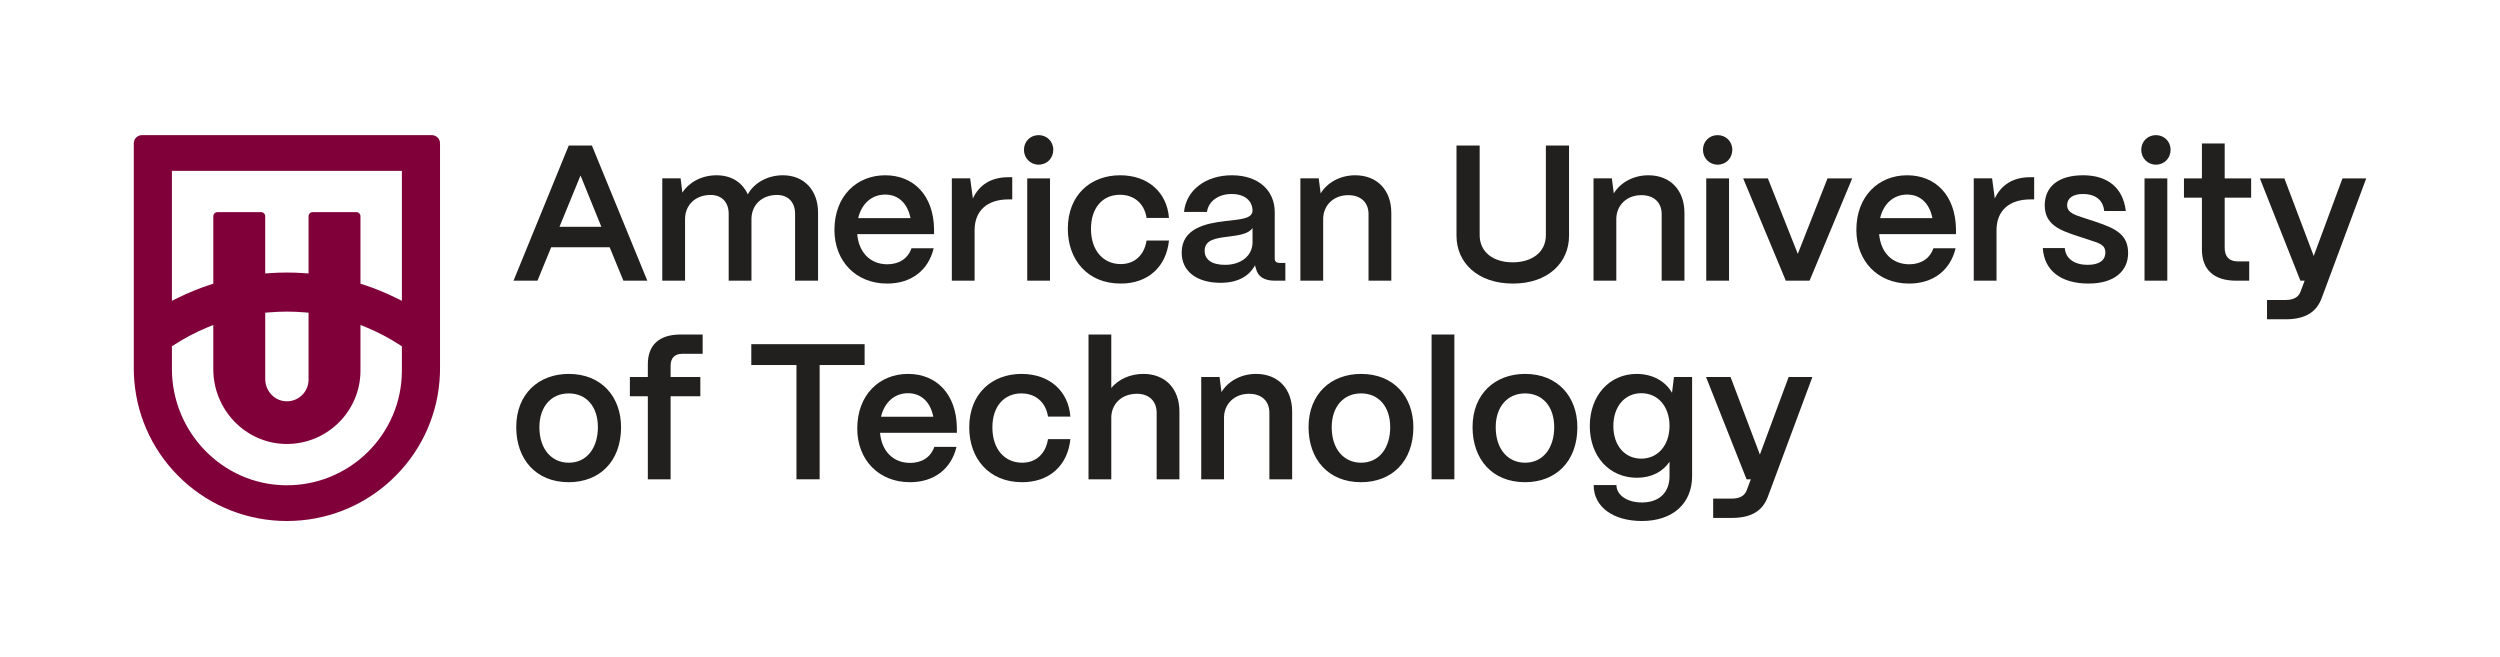
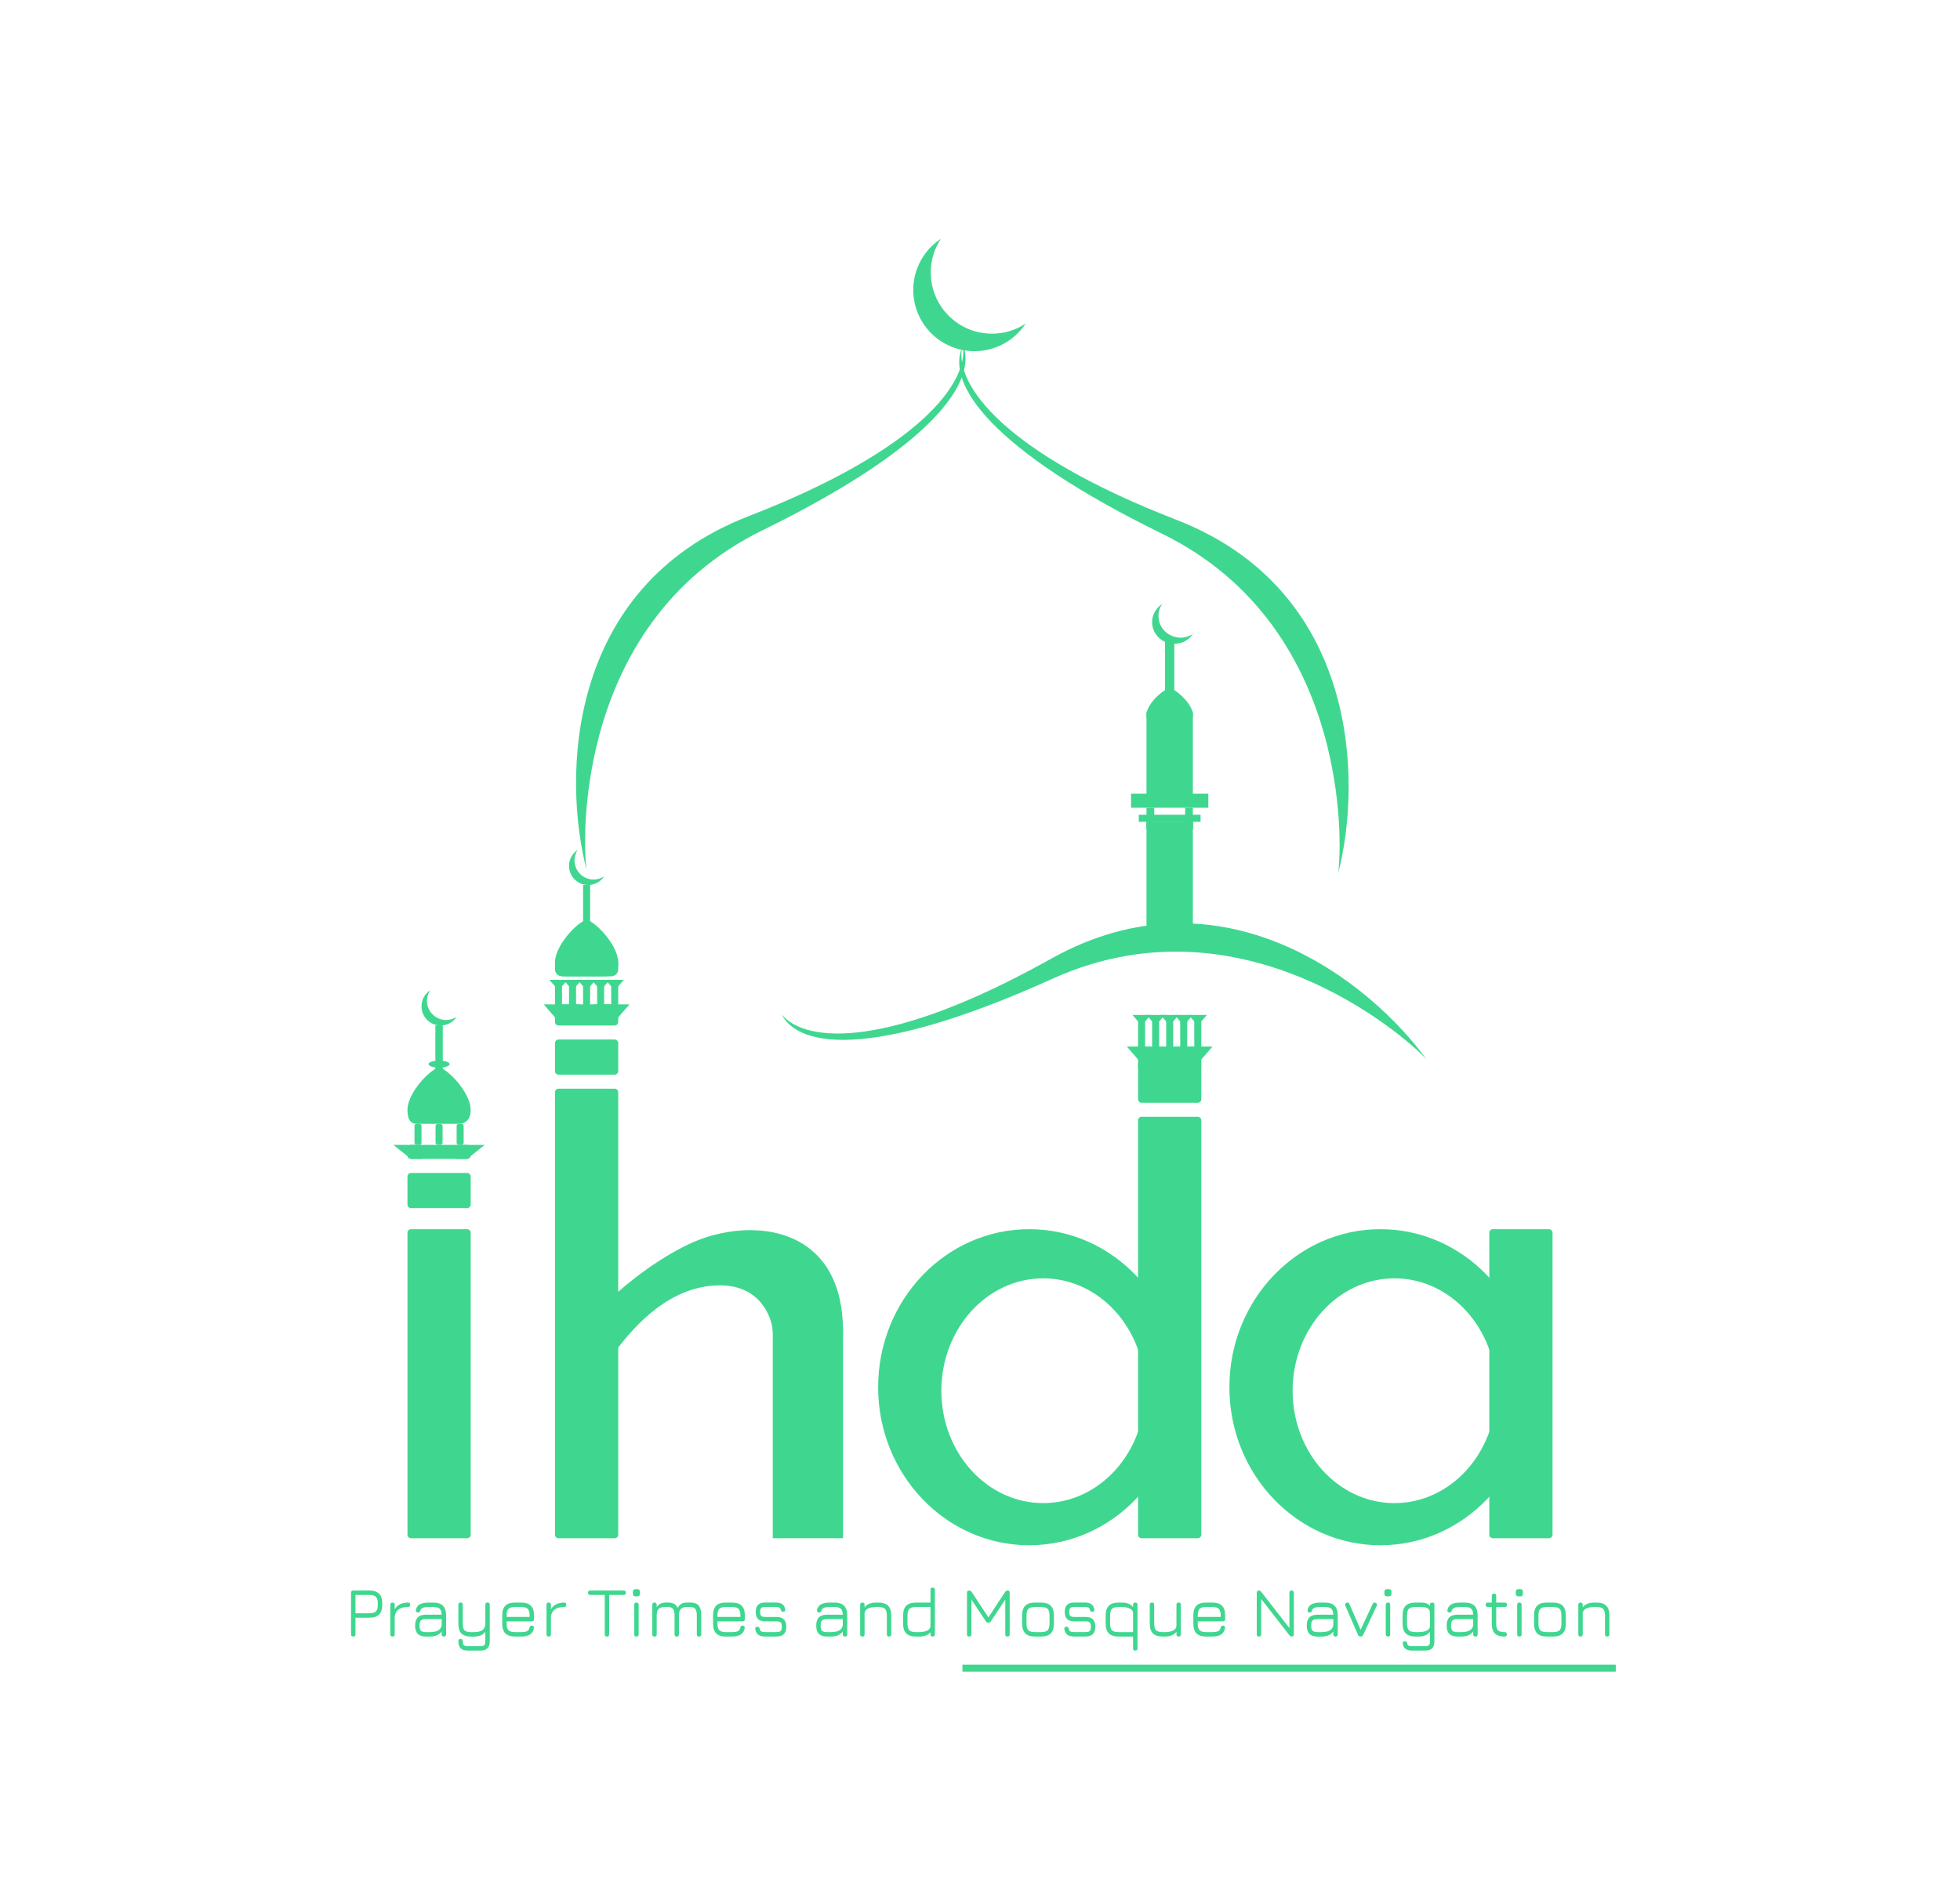
- <svg xmlns="http://www.w3.org/2000/svg" id="Logo" viewBox="0 0 4115.02 1080">
-   <defs>
-     <style>
-       .cls-1 {
-         fill: #21201e;
-       }
- 
-       .cls-1, .cls-2 {
-         stroke-width: 0px;
-       }
- 
-       .cls-2 {
-         fill: #80003a;
-       }
-     </style>
-   </defs>
-   <path id="Logogram" class="cls-2" d="M233.78,222.42c-7.5,0-13.58,6.06-13.58,13.54v370.3c0,7.21.3,14.15.88,20.69,5.1,62.7,33.48,120.87,79.94,163.77,46.69,43.13,107.51,66.87,171.22,66.87s124.49-23.73,171.22-66.87c46.45-42.9,74.84-101.03,79.96-163.66.58-6.57.88-13.54.88-20.79V235.96c0-7.48-6.08-13.54-13.58-13.54H233.78ZM661.5,610.05c0,105.02-86.46,190.29-192.17,188.69-103.88-1.56-186.36-87.96-186.36-191.53v-37.21l3.09-2c17.55-11.44,36.27-21.3,55.65-29.29l9.37-3.86v72.89c0,65.95,52.09,121.44,118.21,123,68.12,1.59,124.05-53.19,124.05-120.73v-75.16l9.41,3.86c19.29,7.96,38.03,17.81,55.65,29.29l3.09,2v40.05h.01,0ZM436.57,623.96v-109.26l6.22-.51c19.53-1.69,39.33-1.69,58.88,0l6.22.51v110.31c0,20.72-17.89,37.38-39.09,35.38-18.47-1.73-32.23-17.91-32.23-36.43h-.01.01ZM661.5,495.14l-9.82-4.84c-17.21-8.53-35.28-15.88-53.65-21.84l-4.68-1.52v-110.98c0-3.72-3.06-6.77-6.79-6.77h-71.89c-3.73,0-6.79,3.05-6.79,6.77v94.16l-7.27-.51c-18.85-1.35-37.93-1.35-56.78,0l-7.27.51v-94.16c0-3.72-3.06-6.77-6.79-6.77h-71.89c-3.73,0-6.79,3.05-6.79,6.77v110.98l-4.68,1.52c-18.2,5.93-36.27,13.27-53.62,21.84l-9.81,4.84v-213.91h378.52v213.91h.01-.01Z" />
-   <g id="Logotype">
-     <path class="cls-1" d="M2850.4,852.49h-30.51v-31.78h30.51c13.98,0,21.61-5.08,24.78-13.98l6.67-17.79h-6.99l-66.73-168.4h40.35l48.3,127.73,47.34-127.73h39.09l-73.4,197.32c-8.58,22.56-26.37,34.64-59.42,34.64h0Z" />
-     <path class="cls-1" d="M2702.61,857.57c-47.03,0-79.44-22.88-79.44-59.1h37.49c0,15.89,16.84,28.6,41.94,28.6,29.87,0,45.44-17.79,45.44-43.21v-23.83c-10.8,16.2-29.55,26.37-53.7,26.37-45.12,0-77.53-34.95-77.53-85.15s32.41-85.79,77.2-85.79c26.37,0,47.66,12.39,58.15,31.14l3.18-26.06h29.87v163.32c0,44.48-31.46,73.72-82.61,73.72h.01ZM2701.65,754.94c27.33,0,46.39-22.24,46.39-54.02s-19.07-53.7-46.39-53.7-46.07,21.92-46.07,54.02,18.75,53.7,46.07,53.7Z" />
-     <path class="cls-1" d="M2510.26,793.71c-54.65,0-86.42-38.45-86.42-90.56,0-54.97,37.18-87.7,86.42-87.7,54.34,0,86.1,38.13,86.1,87.7,0,56.88-35.9,90.56-86.1,90.56ZM2510.26,761.62c30.19,0,47.98-24.79,47.98-58.46s-18.75-55.61-47.98-55.61-48.3,22.24-48.3,55.61c0,36.86,20.65,58.46,48.3,58.46Z" />
-     <path class="cls-1" d="M2393.9,788.94h-37.49v-238.31h37.49v238.31Z" />
-     <path class="cls-1" d="M2240.31,793.71c-54.65,0-86.42-38.45-86.42-90.56,0-54.97,37.18-87.7,86.42-87.7,54.33,0,86.11,38.13,86.11,87.7,0,56.88-35.91,90.56-86.11,90.56ZM2240.31,761.62c30.19,0,47.98-24.79,47.98-58.46s-18.75-55.61-47.98-55.61-48.3,22.24-48.3,55.61c0,36.86,20.65,58.46,48.3,58.46Z" />
-     <path class="cls-1" d="M2014.72,788.94h-37.49v-168.4h30.19l3.18,24.78c10.49-17.48,31.77-29.87,56.88-29.87,35.91,0,59.42,24.15,59.42,61.96v111.53h-37.49v-109.62c0-18.75-12.39-31.14-33.36-31.14-24.47,0-40.98,16.84-41.31,38.76v102h-.02,0Z" />
-     <path class="cls-1" d="M1829.19,788.94h-37.49v-238.31h37.49v88.01c11.44-13.98,30.82-23.2,52.74-23.2,35.91,0,59.42,24.15,59.42,61.96v111.53h-37.49v-109.62c0-18.75-12.4-31.14-32.41-31.14-25.42,0-41.94,16.84-42.26,38.77v102h0Z" />
-     <path class="cls-1" d="M1682.42,793.71c-54.97,0-87.06-39.4-87.06-90.24,0-55.29,37.18-88.01,86.11-88.01,46.07,0,77.21,28.28,80.39,70.22h-36.86c-3.5-23.19-20.02-38.13-43.85-38.13-28.6,0-47.66,21.61-47.66,55.92,0,36.86,20.97,58.15,48.93,58.15,22.88,0,38.76-14.61,42.58-38.76h36.86c-4.45,43.53-34.63,70.86-79.44,70.86h0Z" />
-     <path class="cls-1" d="M1497.79,793.71c-51.47,0-86.74-36.86-86.74-88.33,0-55.61,36.54-89.92,83.57-89.92s79.44,33.36,80.39,88.01v8.9h-126.45c2.54,29.55,20.97,49.57,49.57,49.57,19.38,0,34-9.53,39.72-26.37h36.54c-8.58,36.22-36.86,58.15-76.57,58.15h-.03ZM1450.13,686h86.11c-4.77-24.15-19.7-38.77-41.62-38.77s-38.76,14.62-44.48,38.77h-.01Z" />
-     <path class="cls-1" d="M1349.12,788.93h-38.13v-188.1h-74.35v-34.32h186.52v34.32h-74.03v188.1h-.01Z" />
-     <path class="cls-1" d="M1103.84,788.94h-37.5v-136.63h-29.55v-31.77h29.55v-20.97c0-31.77,18.75-48.93,53.7-48.93h36.54v31.77h-34c-12.08,0-18.75,6.99-18.75,19.7v18.43h48.93v31.77h-48.93v136.63h.01Z" />
-     <path class="cls-1" d="M936.16,793.71c-54.65,0-86.43-38.45-86.43-90.56,0-54.97,37.18-87.7,86.43-87.7,54.33,0,86.11,38.13,86.11,87.7,0,56.88-35.91,90.56-86.11,90.56ZM936.16,761.62c30.19,0,47.98-24.79,47.98-58.46s-18.75-55.61-47.98-55.61-48.3,22.24-48.3,55.61c0,36.86,20.65,58.46,48.3,58.46Z" />
-     <path class="cls-1" d="M3762.02,525.54h-30.51v-31.77h30.51c13.98,0,21.61-5.08,24.78-13.98l6.67-17.79h-6.99l-66.73-168.4h40.35l48.3,127.73,47.34-127.73h39.08l-73.4,197.32c-8.58,22.56-26.37,34.63-59.41,34.63h0Z" />
-     <path class="cls-1" d="M3702.21,462.01h-21.61c-36.54,0-56.24-18.11-56.24-51.47v-85.16h-29.55v-31.77h29.55v-57.51h37.5v57.51h43.53v31.77h-43.53v82.61c0,14.3,7.31,22.24,21.29,22.24h19.07v31.77h-.01Z" />
-     <path class="cls-1" d="M3548.66,271.04c-13.66,0-24.15-10.8-24.15-24.47s10.49-24.15,24.15-24.15,24.15,10.49,24.15,24.15-10.17,24.47-24.15,24.47ZM3567.4,462h-37.5v-168.4h37.5v168.4Z" />
-     <path class="cls-1" d="M3438.09,466.76c-46.07,0-73.4-21.61-75.62-58.46h36.22c1.27,18.11,16.84,27.64,37.49,27.64,19.07,0,29.23-7.31,29.23-20.34s-10.8-15.57-25.42-20.34l-22.24-7.31c-27.96-9.21-52.11-18.75-52.11-49.89s22.88-49.57,63.23-49.57,65.77,20.65,70.22,58.78h-35.59c-1.9-19.06-15.57-27.96-34.95-27.96-16.52,0-26.05,6.99-26.05,18.43,0,13.03,14.61,16.52,26.69,20.65l20.33,6.67c33.36,11.12,53.38,21.29,53.38,51.47s-23.51,50.2-64.82,50.2v.03h.01Z" />
-     <path class="cls-1" d="M3286.29,461.99h-37.49v-168.4h30.19l4.45,33.05c10.8-22.88,30.51-34.95,58.47-34.95h6.35v36.54h-6.35c-34.95,0-55.61,18.75-55.61,50.52v83.25h0Z" />
-     <path class="cls-1" d="M3142.34,466.76c-51.48,0-86.75-36.86-86.75-88.33,0-55.61,36.54-89.92,83.57-89.92s79.43,33.36,80.39,88.02v8.9h-126.46c2.54,29.55,20.97,49.57,49.57,49.57,19.38,0,34-9.53,39.72-26.37h36.54c-8.58,36.22-36.86,58.15-76.58,58.15v-.02ZM3094.68,359.04h86.09c-4.76-24.15-19.7-38.76-41.62-38.76s-38.76,14.62-44.48,38.76h.01Z" />
-     <path class="cls-1" d="M2978.56,462h-39.08l-70.22-168.4h40.67l49.25,124.24,48.93-124.24h40.67l-70.22,168.4h0Z" />
-     <path class="cls-1" d="M2827.24,271.04c-13.67,0-24.15-10.8-24.15-24.47s10.48-24.15,24.15-24.15,24.15,10.49,24.15,24.15-10.17,24.47-24.15,24.47ZM2845.99,462h-37.5v-168.4h37.5v168.4Z" />
-     <path class="cls-1" d="M2660.44,461.99h-37.49v-168.4h30.19l3.18,24.78c10.48-17.48,31.77-29.87,56.88-29.87,35.91,0,59.42,24.15,59.42,61.96v111.53h-37.5v-109.62c0-18.75-12.39-31.14-33.36-31.14-24.47,0-40.99,16.84-41.31,38.76v102h0Z" />
-     <path class="cls-1" d="M2490.19,466.76c-57.2,0-92.78-33.68-92.78-78.8v-148.39h38.13v147.43c0,28.6,23.2,44.8,54.34,44.8s54.65-16.21,54.65-44.8v-147.43h38.13v148.39c0,44.48-34.63,78.8-92.46,78.8h0Z" />
-     <path class="cls-1" d="M2177.94,461.99h-37.5v-168.4h30.19l3.18,24.78c10.48-17.48,31.77-29.87,56.88-29.87,35.91,0,59.42,24.15,59.42,61.96v111.53h-37.49v-109.62c0-18.75-12.4-31.14-33.37-31.14-24.47,0-40.99,16.84-41.3,38.76v102h0Z" />
-     <path class="cls-1" d="M2008.94,465.49c-38.76,0-64.19-18.75-63.87-50.2.32-39.4,39.4-47.66,72.13-51.47,25.42-2.86,44.17-3.81,44.48-17.16-.32-16.52-13.03-27.33-34.63-27.33s-38.13,12.07-40.35,29.55h-37.81c3.5-35.59,35.27-60.37,78.8-60.37s70.54,24.78,70.54,60.69v76.26c0,4.77,2.54,7.31,8.26,7.31h9.21v29.23h-17.79c-17.16,0-27.65-6.99-30.51-19.7-.64-1.59-1.27-3.81-1.59-5.72-9.85,18.11-28.28,28.91-56.88,28.91h.01ZM2016.56,435.94c25.74,0,45.12-14.62,45.12-37.18v-23.51c-6.36,9.85-22.56,12.07-40.35,14.3-20.97,2.54-38.44,5.4-38.44,23.2,0,14.62,11.75,23.2,33.68,23.2h-.01Z" />
-     <path class="cls-1" d="M1844.7,466.76c-54.97,0-87.06-39.4-87.06-90.24,0-55.29,37.18-88.02,86.11-88.02,46.07,0,77.21,28.28,80.39,70.22h-36.86c-3.49-23.2-20.01-38.13-43.85-38.13-28.59,0-47.66,21.61-47.66,55.92,0,36.86,20.97,58.15,48.93,58.15,22.88,0,38.76-14.62,42.58-38.76h36.86c-4.45,43.53-34.64,70.86-79.44,70.86Z" />
-     <path class="cls-1" d="M1709.58,271.04c-13.66,0-24.15-10.8-24.15-24.47s10.49-24.15,24.15-24.15,24.15,10.49,24.15,24.15-10.17,24.47-24.15,24.47ZM1728.32,462h-37.49v-168.4h37.49v168.4Z" />
-     <path class="cls-1" d="M1604.21,461.99h-37.49v-168.4h30.19l4.45,33.05c10.8-22.88,30.5-34.95,58.46-34.95h6.36v36.54h-6.36c-34.95,0-55.6,18.75-55.6,50.52v83.25h0Z" />
-     <path class="cls-1" d="M1460.24,466.76c-51.47,0-86.74-36.86-86.74-88.33,0-55.61,36.54-89.92,83.57-89.92s79.43,33.36,80.39,88.02v8.9h-126.46c2.54,29.55,20.97,49.57,49.57,49.57,19.38,0,34-9.53,39.72-26.37h36.54c-8.58,36.22-36.86,58.15-76.58,58.15v-.02h-.01ZM1412.58,359.04h86.1c-4.77-24.15-19.7-38.76-41.62-38.76s-38.76,14.62-44.48,38.76h0Z" />
-     <path class="cls-1" d="M1127.6,461.99h-37.49v-168.4h30.19l2.86,23.51c10.48-16.52,31.14-28.6,56.24-28.6s42.58,12.07,51.47,31.46c9.54-17.79,31.14-31.46,57.83-31.46,35.27,0,57.83,25.1,57.83,61.32v112.16h-37.81v-110.26c0-18.75-11.44-30.82-29.55-30.82-25.74,0-41.94,16.84-42.26,39.08v102h-37.49v-110.26c0-18.75-11.44-30.82-29.55-30.82-25.74,0-41.94,16.84-42.26,39.08v102h0Z" />
-     <path class="cls-1" d="M884.68,462h-39.4l90.88-222.42h38.13l91.19,222.42h-39.4l-22.56-54.97h-96.28l-22.56,54.97ZM955.54,288.82l-34.64,84.52h68.95l-34.31-84.52Z" />
-   </g>
+ <svg xmlns="http://www.w3.org/2000/svg" width="279" height="271" viewBox="0 0 279 271" fill="none">
+   <rect x="58" y="175" width="9" height="44" rx="0.5" fill="#3fd78f" />
+   <rect x="212" y="175" width="9" height="44" rx="0.5" fill="#3fd78f" />
+   <rect x="79" y="155" width="9" height="64" rx="0.5" fill="#3fd78f" />
+   <rect x="162" y="159" width="9" height="60" rx="0.5" fill="#3fd78f" />
+   <rect width="9" height="5" rx="0.5" transform="matrix(1 0 0 -1 79 153)" fill="#3fd78f" />
+   <rect width="9" height="5" rx="0.5" transform="matrix(1 0 0 -1 58 172)" fill="#3fd78f" />
+   <rect width="9" height="2" rx="0.5" transform="matrix(1 0 0 -1 58 165)" fill="#3fd78f" />
+   <rect width="10" height="30" transform="matrix(1 0 0 -1 110 219)" fill="#3fd78f" />
+   <path d="M101 176C94.848 177.809 87 184.167 84 188C84.167 190.833 85.1 195.7 87.5 192.5C90.5 188.5 95.5 183 102.5 183C108.1 183 109.833 187.333 110 189.5C113.333 194 120 200.3 120 189.5C120 176 109.5 173.5 101 176Z" fill="#3fd78f" />
+   <path d="M146.5 175C158.374 175 168 185.074 168 197.5C168 209.926 158.374 220 146.5 220C134.626 220 125 209.926 125 197.5C125 185.074 134.626 175 146.5 175ZM148.5 182C140.492 182 134 189.163 134 198C134 206.837 140.492 214 148.5 214C156.508 214 163 206.837 163 198C163 189.163 156.508 182 148.5 182Z" fill="#3fd78f" />
+   <path d="M196.5 175C208.374 175 218 185.074 218 197.5C218 209.926 208.374 220 196.5 220C184.626 220 175 209.926 175 197.5C175 185.074 184.626 175 196.5 175ZM198.5 182C190.492 182 184 189.163 184 198C184 206.837 190.492 214 198.5 214C206.508 214 213 206.837 213 198C213 189.163 206.508 182 198.5 182Z" fill="#3fd78f" />
+   <path d="M69 163H65V165H66.5L69 163Z" fill="#3fd78f" />
+   <path d="M56 163H60V165H58.5L56 163Z" fill="#3fd78f" />
+   <rect x="59" y="160" width="1" height="3" rx="0.3" fill="#3fd78f" />
+   <rect x="62" y="160" width="1" height="3" rx="0.3" fill="#3fd78f" />
+   <rect x="65" y="160" width="1" height="3" rx="0.3" fill="#3fd78f" />
+   <path d="M65.105 160H59.421C58.947 160 58 160 58 158C58 156 60.368 153 62.263 152H62.737C64.632 153 67 156 67 158C67 160 65.579 160 65.105 160Z" fill="#3fd78f" />
+   <rect x="62" y="146" width="1" height="8" fill="#3fd78f" />
+   <rect x="62" y="146" width="1" height="8" fill="#3fd78f" />
+   <rect width="9" height="3" rx="0.5" transform="matrix(1 0 0 -1 79 146)" fill="#3fd78f" />
+   <rect width="9" height="3" rx="1" transform="matrix(1 0 0 -1 79 139)" fill="#3fd78f" />
+   <path d="M87 146L89.598 143H84.402L87 146Z" fill="#3fd78f" />
+   <path d="M80 146L82.598 143H77.402L80 146Z" fill="#3fd78f" />
+   <rect x="79" y="140" width="1" height="4" rx="0.5" fill="#3fd78f" />
+   <rect x="81" y="140" width="1" height="4" rx="0.5" fill="#3fd78f" />
+   <rect x="85" y="140" width="1" height="4" rx="0.5" fill="#3fd78f" />
+   <rect x="83" y="140" width="1" height="4" rx="0.5" fill="#3fd78f" />
+   <rect x="87" y="140" width="1" height="4" rx="0.5" fill="#3fd78f" />
+   <path d="M86.105 139H80.421C79.947 139 79 139 79 137C79 135 81.368 132 83.263 131H83.737C85.632 132 88 135 88 137C88 139 86.579 139 86.105 139Z" fill="#3fd78f" />
+   <rect x="83" y="126" width="1" height="8" fill="#3fd78f" />
+   <ellipse cx="62.5" cy="151.5" rx="1.5" ry="0.5" fill="#3fd78f" />
+   <path d="M61.228 141C60.945 141.43 60.778 141.944 60.778 142.497C60.778 144.001 61.998 145.222 63.503 145.222C64.057 145.222 64.571 145.054 65.001 144.771C64.514 145.51 63.677 146 62.725 146C61.22 146 60 144.78 60 143.275C60 142.324 60.489 141.487 61.228 141Z" fill="#3fd78f" />
+   <rect width="9" height="6" rx="0.5" transform="matrix(1 0 0 -1 162 157)" fill="#3fd78f" />
+   <rect width="9" height="3" transform="matrix(1 0 0 -1 162 152)" fill="#3fd78f" />
+   <path d="M170 152L172.598 149H167.402L170 152Z" fill="#3fd78f" />
+   <path d="M163 152L165.598 149H160.402L163 152Z" fill="#3fd78f" />
+   <path d="M162.5 146L163.799 144.5H161.201L162.5 146Z" fill="#3fd78f" />
+   <path d="M164.5 146L165.799 144.5H163.201L164.5 146Z" fill="#3fd78f" />
+   <path d="M166.5 146L167.799 144.5H165.201L166.5 146Z" fill="#3fd78f" />
+   <path d="M168.5 146L169.799 144.5H167.201L168.5 146Z" fill="#3fd78f" />
+   <path d="M170.5 146L171.799 144.5H169.201L170.5 146Z" fill="#3fd78f" />
+   <rect x="168" y="145" width="1" height="5" rx="0.5" fill="#3fd78f" />
+   <rect x="170" y="145" width="1" height="5" rx="0.5" fill="#3fd78f" />
+   <rect x="162" y="145" width="1" height="5" rx="0.5" fill="#3fd78f" />
+   <rect x="164" y="145" width="1" height="5" rx="0.5" fill="#3fd78f" />
+   <path d="M82.228 121C81.945 121.43 81.778 121.944 81.778 122.497C81.778 124.001 82.998 125.222 84.503 125.222C85.057 125.222 85.571 125.054 86.001 124.771C85.514 125.51 84.677 126 83.725 126C82.22 126 81 124.78 81 123.275C81 122.324 81.489 121.487 82.228 121Z" fill="#3fd78f" />
+   <path d="M133.926 34C133.019 35.375 132.49 37.021 132.49 38.791C132.49 43.605 136.394 47.508 141.208 47.508C142.977 47.508 144.622 46.979 145.997 46.073C144.438 48.437 141.761 49.998 138.717 49.998C133.903 49.998 130 46.096 130 41.282C130 38.238 131.561 35.559 133.926 34Z" fill="#3fd78f" />
+   <rect x="166" y="145" width="1" height="5" rx="0.5" fill="#3fd78f" />
+   <path d="M79.5 141L80.799 139.5H78.201L79.5 141Z" fill="#3fd78f" />
+   <path d="M81.5 141L82.799 139.5H80.201L81.5 141Z" fill="#3fd78f" />
+   <path d="M83.5 141L84.799 139.5H82.201L83.5 141Z" fill="#3fd78f" />
+   <path d="M85.5 141L86.799 139.5H84.201L85.5 141Z" fill="#3fd78f" />
+   <path d="M87.5 141L88.799 139.5H86.201L87.5 141Z" fill="#3fd78f" />
+   <rect x="163.2" y="101" width="6.6" height="13" rx="0.5" fill="#3fd78f" />
+   <path d="M168.411 103H164.242C163.895 103 163.2 103 163.2 101.75C163.2 100.5 164.937 98.625 166.326 98H166.674C168.063 98.625 169.8 100.5 169.8 101.75C169.8 103 168.758 103 168.411 103Z" fill="#3fd78f" />
+   <rect x="165.842" y="90.667" width="1.32" height="9.067" fill="#3fd78f" />
+   <path d="M165.425 86C165.096 86.487 164.903 87.07 164.903 87.697C164.904 89.402 166.319 90.784 168.064 90.784C168.706 90.784 169.303 90.596 169.802 90.274C169.236 91.112 168.265 91.666 167.161 91.666C165.415 91.666 164 90.284 164 88.579C164 87.501 164.567 86.552 165.425 86Z" fill="#3fd78f" />
+   <rect x="161" y="113" width="11" height="2" fill="#3fd78f" />
+   <rect x="162.1" y="116" width="8.8" height="1" fill="#3fd78f" />
+   <rect x="163.2" y="117" width="6.6" height="1" fill="#3fd78f" />
+   <rect x="163.2" y="117" width="6.6" height="16" fill="#3fd78f" />
+   <rect x="163.2" y="115" width="1.1" height="3" fill="#3fd78f" />
+   <rect x="168.7" y="115" width="1.1" height="3" fill="#3fd78f" />
+   <path d="M108.537 75.5C80.854 89.059 83.037 122 83.537 124C80.037 110.667 80.564 83.571 106.537 73.5C131.037 64 138.037 54.333 137.037 49C139.204 54.167 133.037 63.5 108.537 75.5Z" fill="#3fd78f" />
+   <path d="M165.44 76C193.122 89.559 190.94 122.5 190.44 124.5C193.94 111.167 193.412 84.071 167.44 74C142.94 64.5 135.94 54.833 136.94 49.5C134.773 54.667 140.94 64 165.44 76Z" fill="#3fd78f" />
+   <path d="M149.839 139.337C177.924 126.633 201.928 149.299 203.151 150.958C195.102 139.767 173.878 122.914 149.571 136.521C126.642 149.356 114.731 148.595 111.257 144.427C113.859 149.388 124.982 150.58 149.839 139.337Z" fill="#3fd78f" />
+   <path d="M50.285 233C50.075 233 49.97 232.895 49.97 232.685V226.76C49.97 226.55 50.075 226.445 50.285 226.445H52.625C53.208 226.445 53.652 226.597 53.955 226.9C54.258 227.203 54.41 227.647 54.41 228.23V228.53C54.41 229.11 54.258 229.553 53.955 229.86C53.652 230.163 53.208 230.315 52.625 230.315H50.6V232.685C50.6 232.895 50.495 233 50.285 233ZM50.6 229.685H52.625C53.035 229.685 53.33 229.595 53.51 229.415C53.69 229.232 53.78 228.937 53.78 228.53V228.23C53.78 227.823 53.69 227.53 53.51 227.35C53.33 227.167 53.035 227.075 52.625 227.075H50.6V229.685ZM55.871 233C55.661 233 55.556 232.895 55.556 232.685V228.475C55.556 228.265 55.661 228.16 55.871 228.16C56.081 228.16 56.186 228.265 56.186 228.475V229.115C56.369 228.805 56.621 228.568 56.941 228.405C57.261 228.242 57.636 228.16 58.066 228.16C58.276 228.16 58.381 228.265 58.381 228.475C58.381 228.685 58.276 228.79 58.066 228.79C57.479 228.79 57.026 228.915 56.706 229.165C56.389 229.415 56.216 229.763 56.186 230.21V232.685C56.186 232.895 56.081 233 55.871 233ZM60.644 233C60.114 233 59.722 232.873 59.469 232.62C59.215 232.367 59.089 231.975 59.089 231.445C59.089 230.912 59.215 230.518 59.469 230.265C59.722 230.012 60.114 229.885 60.644 229.885H62.869C62.855 229.475 62.757 229.19 62.574 229.03C62.394 228.87 62.084 228.79 61.644 228.79H61.064C60.67 228.79 60.38 228.828 60.194 228.905C60.01 228.978 59.892 229.107 59.839 229.29C59.805 229.39 59.764 229.463 59.714 229.51C59.667 229.553 59.595 229.575 59.499 229.575C59.395 229.575 59.314 229.547 59.254 229.49C59.197 229.43 59.177 229.35 59.194 229.25C59.257 228.87 59.442 228.593 59.749 228.42C60.055 228.247 60.494 228.16 61.064 228.16H61.644C62.284 228.16 62.752 228.31 63.049 228.61C63.349 228.907 63.499 229.375 63.499 230.015V232.685C63.499 232.895 63.394 233 63.184 233C62.974 233 62.869 232.895 62.869 232.685V232.275C62.539 232.758 61.984 233 61.204 233H60.644ZM60.644 232.37H61.204C61.504 232.37 61.77 232.338 62.004 232.275C62.24 232.212 62.434 232.107 62.584 231.96C62.737 231.813 62.832 231.615 62.869 231.365V230.515H60.644C60.287 230.515 60.044 230.58 59.914 230.71C59.784 230.84 59.719 231.085 59.719 231.445C59.719 231.802 59.784 232.045 59.914 232.175C60.044 232.305 60.287 232.37 60.644 232.37ZM66.581 235C66.128 235 65.791 234.89 65.571 234.67C65.354 234.45 65.246 234.112 65.246 233.655C65.246 233.445 65.351 233.34 65.561 233.34C65.771 233.34 65.876 233.445 65.876 233.655C65.876 233.935 65.924 234.123 66.021 234.22C66.118 234.32 66.304 234.37 66.581 234.37H68.381C68.658 234.37 68.844 234.32 68.941 234.22C69.038 234.123 69.086 233.935 69.086 233.655V232.315C68.896 232.582 68.661 232.763 68.381 232.86C68.101 232.957 67.781 233.005 67.421 233.005H67.071C66.441 233.005 65.979 232.858 65.686 232.565C65.393 232.272 65.246 231.813 65.246 231.19V228.47C65.246 228.26 65.351 228.155 65.561 228.155C65.771 228.155 65.876 228.26 65.876 228.47V231.19C65.876 231.64 65.961 231.95 66.131 232.12C66.304 232.29 66.618 232.375 67.071 232.375H67.421C67.994 232.375 68.414 232.277 68.681 232.08C68.951 231.883 69.086 231.587 69.086 231.19V228.47C69.086 228.26 69.191 228.155 69.401 228.155C69.611 228.155 69.716 228.26 69.716 228.47V233.655C69.716 234.112 69.606 234.45 69.386 234.67C69.169 234.89 68.834 235 68.381 235H66.581ZM72.12 230.83V231.155C72.12 231.612 72.208 231.928 72.385 232.105C72.564 232.282 72.885 232.37 73.344 232.37H74.165C74.561 232.37 74.85 232.323 75.029 232.23C75.213 232.137 75.325 231.975 75.365 231.745C75.388 231.645 75.424 231.57 75.475 231.52C75.525 231.47 75.6 231.445 75.7 231.445C75.803 231.445 75.881 231.473 75.934 231.53C75.991 231.583 76.011 231.663 75.995 231.77C75.941 232.187 75.763 232.497 75.46 232.7C75.159 232.9 74.728 233 74.165 233H73.344C72.708 233 72.24 232.85 71.939 232.55C71.639 232.25 71.49 231.785 71.49 231.155V230.015C71.49 229.368 71.639 228.897 71.939 228.6C72.24 228.3 72.708 228.153 73.344 228.16H74.165C74.805 228.16 75.273 228.31 75.57 228.61C75.87 228.907 76.019 229.375 76.019 230.015V230.515C76.019 230.725 75.915 230.83 75.704 230.83H72.12ZM73.344 228.79C72.885 228.783 72.564 228.868 72.385 229.045C72.208 229.222 72.12 229.545 72.12 230.015V230.2H75.389V230.015C75.389 229.552 75.301 229.232 75.124 229.055C74.948 228.878 74.628 228.79 74.165 228.79H73.344ZM78.107 233C77.897 233 77.792 232.895 77.792 232.685V228.475C77.792 228.265 77.897 228.16 78.107 228.16C78.317 228.16 78.422 228.265 78.422 228.475V229.115C78.606 228.805 78.857 228.568 79.177 228.405C79.497 228.242 79.872 228.16 80.302 228.16C80.512 228.16 80.617 228.265 80.617 228.475C80.617 228.685 80.512 228.79 80.302 228.79C79.716 228.79 79.262 228.915 78.942 229.165C78.626 229.415 78.452 229.763 78.422 230.21V232.685C78.422 232.895 78.317 233 78.107 233ZM86.397 233.005C86.297 233.005 86.219 232.978 86.162 232.925C86.109 232.868 86.082 232.79 86.082 232.69V227.075H84.017C83.917 227.075 83.839 227.048 83.782 226.995C83.729 226.938 83.702 226.86 83.702 226.76C83.702 226.66 83.729 226.583 83.782 226.53C83.839 226.473 83.917 226.445 84.017 226.445H88.777C88.877 226.445 88.954 226.473 89.007 226.53C89.064 226.583 89.092 226.66 89.092 226.76C89.092 226.86 89.064 226.938 89.007 226.995C88.954 227.048 88.877 227.075 88.777 227.075H86.712V232.69C86.712 232.787 86.684 232.863 86.627 232.92C86.574 232.977 86.497 233.005 86.397 233.005ZM90.478 227.28C90.218 227.28 90.088 227.148 90.088 226.885V226.635C90.088 226.378 90.218 226.25 90.478 226.25H90.722C90.972 226.25 91.097 226.378 91.097 226.635V226.885C91.097 227.148 90.972 227.28 90.722 227.28H90.478ZM90.597 233C90.388 233 90.282 232.895 90.282 232.685V228.475C90.282 228.265 90.388 228.16 90.597 228.16C90.808 228.16 90.912 228.265 90.912 228.475V232.685C90.912 232.895 90.808 233 90.597 233ZM98.231 228.155C98.801 228.155 99.207 228.295 99.451 228.575C99.698 228.855 99.821 229.32 99.821 229.97V232.69C99.821 232.9 99.716 233.005 99.506 233.005C99.296 233.005 99.191 232.9 99.191 232.69V229.97C99.191 229.55 99.116 229.248 98.966 229.065C98.819 228.878 98.574 228.785 98.231 228.785H97.816C97.399 228.785 97.101 228.878 96.921 229.065C96.741 229.248 96.651 229.55 96.651 229.97V232.69C96.651 232.9 96.546 233.005 96.336 233.005C96.126 233.005 96.021 232.9 96.021 232.69V229.97C96.021 229.55 95.946 229.248 95.796 229.065C95.649 228.878 95.404 228.785 95.061 228.785H94.646C94.229 228.785 93.931 228.878 93.751 229.065C93.571 229.248 93.481 229.55 93.481 229.97V232.69C93.481 232.9 93.376 233.005 93.166 233.005C92.956 233.005 92.851 232.9 92.851 232.69V228.475C92.851 228.265 92.956 228.16 93.166 228.16C93.376 228.16 93.481 228.265 93.481 228.475V228.81C93.638 228.577 93.817 228.41 94.021 228.31C94.228 228.207 94.483 228.155 94.786 228.155H95.061C95.431 228.155 95.726 228.215 95.946 228.335C96.169 228.452 96.343 228.645 96.466 228.915C96.619 228.642 96.801 228.447 97.011 228.33C97.221 228.213 97.489 228.155 97.816 228.155H98.231ZM102.129 230.83V231.155C102.129 231.612 102.218 231.928 102.394 232.105C102.574 232.282 102.894 232.37 103.354 232.37H104.174C104.571 232.37 104.859 232.323 105.039 232.23C105.223 232.137 105.334 231.975 105.374 231.745C105.398 231.645 105.434 231.57 105.484 231.52C105.534 231.47 105.609 231.445 105.709 231.445C105.813 231.445 105.891 231.473 105.944 231.53C106.001 231.583 106.021 231.663 106.004 231.77C105.951 232.187 105.773 232.497 105.469 232.7C105.169 232.9 104.738 233 104.174 233H103.354C102.718 233 102.249 232.85 101.949 232.55C101.649 232.25 101.499 231.785 101.499 231.155V230.015C101.499 229.368 101.649 228.897 101.949 228.6C102.249 228.3 102.718 228.153 103.354 228.16H104.174C104.814 228.16 105.283 228.31 105.579 228.61C105.879 228.907 106.029 229.375 106.029 230.015V230.515C106.029 230.725 105.924 230.83 105.714 230.83H102.129ZM103.354 228.79C102.894 228.783 102.574 228.868 102.394 229.045C102.218 229.222 102.129 229.545 102.129 230.015V230.2H105.399V230.015C105.399 229.552 105.311 229.232 105.134 229.055C104.958 228.878 104.638 228.79 104.174 228.79H103.354ZM108.887 232.995C108.474 232.995 108.154 232.908 107.927 232.735C107.7 232.558 107.56 232.292 107.507 231.935C107.494 231.828 107.515 231.747 107.572 231.69C107.632 231.63 107.714 231.6 107.817 231.6C107.92 231.6 107.995 231.627 108.042 231.68C108.092 231.73 108.127 231.807 108.147 231.91C108.18 232.08 108.254 232.198 108.367 232.265C108.48 232.332 108.654 232.365 108.887 232.365H110.527C110.824 232.365 111.025 232.312 111.132 232.205C111.239 232.098 111.292 231.897 111.292 231.6C111.292 231.303 111.239 231.102 111.132 230.995C111.025 230.888 110.824 230.835 110.527 230.835H108.912C108.462 230.835 108.125 230.725 107.902 230.505C107.682 230.285 107.572 229.95 107.572 229.5C107.572 229.04 107.682 228.702 107.902 228.485C108.122 228.265 108.459 228.155 108.912 228.155H110.477C111.244 228.155 111.677 228.487 111.777 229.15C111.797 229.253 111.777 229.335 111.717 229.395C111.66 229.452 111.579 229.48 111.472 229.48C111.372 229.48 111.297 229.455 111.247 229.405C111.2 229.352 111.165 229.277 111.142 229.18C111.112 229.03 111.047 228.927 110.947 228.87C110.847 228.813 110.69 228.785 110.477 228.785H108.912C108.635 228.785 108.447 228.833 108.347 228.93C108.25 229.027 108.202 229.217 108.202 229.5C108.202 229.77 108.252 229.955 108.352 230.055C108.452 230.155 108.639 230.205 108.912 230.205H110.527C111 230.205 111.35 230.32 111.577 230.55C111.807 230.777 111.922 231.127 111.922 231.6C111.922 232.073 111.807 232.425 111.577 232.655C111.35 232.882 111 232.995 110.527 232.995H108.887ZM117.743 233C117.213 233 116.822 232.873 116.568 232.62C116.315 232.367 116.188 231.975 116.188 231.445C116.188 230.912 116.315 230.518 116.568 230.265C116.822 230.012 117.213 229.885 117.743 229.885H119.968C119.955 229.475 119.857 229.19 119.673 229.03C119.493 228.87 119.183 228.79 118.743 228.79H118.163C117.77 228.79 117.48 228.828 117.293 228.905C117.11 228.978 116.992 229.107 116.938 229.29C116.905 229.39 116.863 229.463 116.813 229.51C116.767 229.553 116.695 229.575 116.598 229.575C116.495 229.575 116.413 229.547 116.353 229.49C116.297 229.43 116.277 229.35 116.293 229.25C116.357 228.87 116.542 228.593 116.848 228.42C117.155 228.247 117.593 228.16 118.163 228.16H118.743C119.383 228.16 119.852 228.31 120.148 228.61C120.448 228.907 120.598 229.375 120.598 230.015V232.685C120.598 232.895 120.493 233 120.283 233C120.073 233 119.968 232.895 119.968 232.685V232.275C119.638 232.758 119.083 233 118.303 233H117.743ZM117.743 232.37H118.303C118.603 232.37 118.87 232.338 119.103 232.275C119.34 232.212 119.533 232.107 119.683 231.96C119.837 231.813 119.932 231.615 119.968 231.365V230.515H117.743C117.387 230.515 117.143 230.58 117.013 230.71C116.883 230.84 116.818 231.085 116.818 231.445C116.818 231.802 116.883 232.045 117.013 232.175C117.143 232.305 117.387 232.37 117.743 232.37ZM122.756 233C122.546 233 122.441 232.895 122.441 232.685V228.475C122.441 228.265 122.546 228.16 122.756 228.16C122.966 228.16 123.071 228.265 123.071 228.475V228.845C123.401 228.388 123.956 228.16 124.736 228.16H125.016C125.656 228.16 126.124 228.31 126.421 228.61C126.721 228.907 126.871 229.375 126.871 230.015V232.685C126.871 232.895 126.766 233 126.556 233C126.346 233 126.241 232.895 126.241 232.685V230.015C126.241 229.552 126.151 229.232 125.971 229.055C125.794 228.878 125.476 228.79 125.016 228.79H124.736C124.259 228.79 123.872 228.86 123.576 229C123.279 229.14 123.111 229.358 123.071 229.655V232.685C123.071 232.895 122.966 233 122.756 233ZM130.405 233C129.768 233 129.3 232.85 129 232.55C128.7 232.25 128.55 231.782 128.55 231.145V230.015C128.55 229.375 128.7 228.907 129 228.61C129.3 228.31 129.768 228.16 130.405 228.16H132.45V226.345C132.45 226.135 132.555 226.03 132.765 226.03C132.975 226.03 133.08 226.135 133.08 226.345V232.685C133.08 232.895 132.975 233 132.765 233C132.555 233 132.45 232.895 132.45 232.685V232.375C132.303 232.578 132.095 232.733 131.825 232.84C131.555 232.947 131.208 233 130.785 233H130.405ZM130.405 232.37H130.785C131.278 232.37 131.678 232.297 131.985 232.15C132.295 232 132.45 231.777 132.45 231.48V228.79H130.405C129.945 228.79 129.625 228.88 129.445 229.06C129.268 229.237 129.18 229.555 129.18 230.015V231.145C129.18 231.605 129.268 231.925 129.445 232.105C129.625 232.282 129.945 232.37 130.405 232.37ZM137.961 233C137.751 233 137.646 232.895 137.646 232.685V226.76C137.646 226.55 137.751 226.445 137.961 226.445C138.107 226.445 138.226 226.513 138.316 226.65L140.761 230.37L140.621 230.39L143.076 226.65C143.162 226.513 143.289 226.445 143.456 226.445C143.636 226.445 143.726 226.55 143.726 226.76V232.685C143.726 232.895 143.621 233 143.411 233C143.201 233 143.096 232.895 143.096 232.685V227.39L143.286 227.455L141.046 230.83C140.956 230.967 140.829 231.035 140.666 231.035C140.536 231.035 140.426 230.967 140.336 230.83L138.096 227.455L138.276 227.515V232.685C138.276 232.895 138.171 233 137.961 233ZM147.348 233C146.712 233 146.243 232.85 145.943 232.55C145.643 232.25 145.493 231.785 145.493 231.155V230.015C145.493 229.372 145.643 228.902 145.943 228.605C146.243 228.305 146.712 228.157 147.348 228.16H148.168C148.808 228.16 149.277 228.31 149.573 228.61C149.873 228.907 150.023 229.375 150.023 230.015V231.145C150.023 231.782 149.873 232.25 149.573 232.55C149.277 232.85 148.808 233 148.168 233H147.348ZM146.123 231.155C146.123 231.612 146.212 231.928 146.388 232.105C146.568 232.282 146.888 232.37 147.348 232.37H148.168C148.632 232.37 148.952 232.282 149.128 232.105C149.305 231.925 149.393 231.605 149.393 231.145V230.015C149.393 229.552 149.305 229.232 149.128 229.055C148.952 228.878 148.632 228.79 148.168 228.79H147.348C147.042 228.787 146.798 228.823 146.618 228.9C146.442 228.973 146.315 229.1 146.238 229.28C146.162 229.457 146.123 229.702 146.123 230.015V231.155ZM152.881 232.995C152.468 232.995 152.148 232.908 151.921 232.735C151.695 232.558 151.555 232.292 151.501 231.935C151.488 231.828 151.51 231.747 151.566 231.69C151.626 231.63 151.708 231.6 151.811 231.6C151.915 231.6 151.99 231.627 152.036 231.68C152.086 231.73 152.121 231.807 152.141 231.91C152.175 232.08 152.248 232.198 152.361 232.265C152.475 232.332 152.648 232.365 152.881 232.365H154.521C154.818 232.365 155.02 232.312 155.126 232.205C155.233 232.098 155.286 231.897 155.286 231.6C155.286 231.303 155.233 231.102 155.126 230.995C155.02 230.888 154.818 230.835 154.521 230.835H152.906C152.456 230.835 152.12 230.725 151.896 230.505C151.676 230.285 151.566 229.95 151.566 229.5C151.566 229.04 151.676 228.702 151.896 228.485C152.116 228.265 152.453 228.155 152.906 228.155H154.471C155.238 228.155 155.671 228.487 155.771 229.15C155.791 229.253 155.771 229.335 155.711 229.395C155.655 229.452 155.573 229.48 155.466 229.48C155.366 229.48 155.291 229.455 155.241 229.405C155.195 229.352 155.16 229.277 155.136 229.18C155.106 229.03 155.041 228.927 154.941 228.87C154.841 228.813 154.685 228.785 154.471 228.785H152.906C152.63 228.785 152.441 228.833 152.341 228.93C152.245 229.027 152.196 229.217 152.196 229.5C152.196 229.77 152.246 229.955 152.346 230.055C152.446 230.155 152.633 230.205 152.906 230.205H154.521C154.995 230.205 155.345 230.32 155.571 230.55C155.801 230.777 155.916 231.127 155.916 231.6C155.916 232.073 155.801 232.425 155.571 232.655C155.345 232.882 154.995 232.995 154.521 232.995H152.881ZM161.603 235C161.393 235 161.288 234.895 161.288 234.685V233H159.243C158.606 233 158.138 232.85 157.838 232.55C157.538 232.25 157.388 231.782 157.388 231.145V230.015C157.388 229.375 157.538 228.907 157.838 228.61C158.138 228.31 158.606 228.16 159.243 228.16H159.623C160.046 228.16 160.393 228.217 160.663 228.33C160.936 228.443 161.145 228.607 161.288 228.82V228.475C161.288 228.265 161.393 228.16 161.603 228.16C161.813 228.16 161.918 228.265 161.918 228.475V234.685C161.918 234.895 161.813 235 161.603 235ZM159.243 232.37H161.288V229.685C161.288 229.382 161.133 229.157 160.823 229.01C160.516 228.863 160.116 228.79 159.623 228.79H159.243C158.783 228.79 158.463 228.878 158.283 229.055C158.106 229.232 158.018 229.552 158.018 230.015V231.145C158.018 231.605 158.106 231.925 158.283 232.105C158.463 232.282 158.783 232.37 159.243 232.37ZM167.779 228.16C167.989 228.16 168.094 228.265 168.094 228.475V232.685C168.094 232.895 167.989 233 167.779 233C167.569 233 167.464 232.895 167.464 232.685V232.31C167.137 232.77 166.582 233 165.799 233H165.519C164.882 233 164.414 232.85 164.114 232.55C163.814 232.25 163.664 231.782 163.664 231.145V228.475C163.664 228.265 163.769 228.16 163.979 228.16C164.189 228.16 164.294 228.265 164.294 228.475V231.145C164.294 231.605 164.382 231.925 164.559 232.105C164.739 232.282 165.059 232.37 165.519 232.37H165.799C166.276 232.37 166.662 232.3 166.959 232.16C167.259 232.017 167.427 231.798 167.464 231.505V228.475C167.464 228.265 167.569 228.16 167.779 228.16ZM170.498 230.83V231.155C170.498 231.612 170.587 231.928 170.763 232.105C170.943 232.282 171.263 232.37 171.723 232.37H172.543C172.94 232.37 173.228 232.323 173.408 232.23C173.592 232.137 173.703 231.975 173.743 231.745C173.767 231.645 173.803 231.57 173.853 231.52C173.903 231.47 173.978 231.445 174.078 231.445C174.182 231.445 174.26 231.473 174.313 231.53C174.37 231.583 174.39 231.663 174.373 231.77C174.32 232.187 174.142 232.497 173.838 232.7C173.538 232.9 173.107 233 172.543 233H171.723C171.087 233 170.618 232.85 170.318 232.55C170.018 232.25 169.868 231.785 169.868 231.155V230.015C169.868 229.368 170.018 228.897 170.318 228.6C170.618 228.3 171.087 228.153 171.723 228.16H172.543C173.183 228.16 173.652 228.31 173.948 228.61C174.248 228.907 174.398 229.375 174.398 230.015V230.515C174.398 230.725 174.293 230.83 174.083 230.83H170.498ZM171.723 228.79C171.263 228.783 170.943 228.868 170.763 229.045C170.587 229.222 170.498 229.545 170.498 230.015V230.2H173.768V230.015C173.768 229.552 173.68 229.232 173.503 229.055C173.327 228.878 173.007 228.79 172.543 228.79H171.723ZM179.211 233C179.001 233 178.896 232.895 178.896 232.685V226.76C178.896 226.55 179.001 226.445 179.211 226.445C179.321 226.445 179.427 226.507 179.531 226.63L183.696 231.985H183.546V226.76C183.546 226.55 183.651 226.445 183.861 226.445C184.071 226.445 184.176 226.55 184.176 226.76V232.685C184.176 232.895 184.071 233 183.861 233C183.747 233 183.641 232.938 183.541 232.815L179.376 227.46H179.526V232.685C179.526 232.895 179.421 233 179.211 233ZM187.568 233C187.038 233 186.646 232.873 186.393 232.62C186.139 232.367 186.013 231.975 186.013 231.445C186.013 230.912 186.139 230.518 186.393 230.265C186.646 230.012 187.038 229.885 187.568 229.885H189.793C189.779 229.475 189.681 229.19 189.498 229.03C189.318 228.87 189.008 228.79 188.568 228.79H187.988C187.594 228.79 187.304 228.828 187.118 228.905C186.934 228.978 186.816 229.107 186.763 229.29C186.729 229.39 186.688 229.463 186.638 229.51C186.591 229.553 186.519 229.575 186.423 229.575C186.319 229.575 186.238 229.547 186.178 229.49C186.121 229.43 186.101 229.35 186.118 229.25C186.181 228.87 186.366 228.593 186.673 228.42C186.979 228.247 187.418 228.16 187.988 228.16H188.568C189.208 228.16 189.676 228.31 189.973 228.61C190.273 228.907 190.423 229.375 190.423 230.015V232.685C190.423 232.895 190.318 233 190.108 233C189.898 233 189.793 232.895 189.793 232.685V232.275C189.463 232.758 188.908 233 188.128 233H187.568ZM187.568 232.37H188.128C188.428 232.37 188.694 232.338 188.928 232.275C189.164 232.212 189.358 232.107 189.508 231.96C189.661 231.813 189.756 231.615 189.793 231.365V230.515H187.568C187.211 230.515 186.968 230.58 186.838 230.71C186.708 230.84 186.643 231.085 186.643 231.445C186.643 231.802 186.708 232.045 186.838 232.175C186.968 232.305 187.211 232.37 187.568 232.37ZM194.037 232.765C194.001 232.852 193.951 232.913 193.887 232.95C193.827 232.983 193.752 233 193.662 233C193.496 233 193.377 232.918 193.307 232.755L191.502 228.605C191.419 228.405 191.476 228.268 191.672 228.195C191.862 228.108 191.999 228.163 192.082 228.36L193.847 232.415H193.502L195.397 228.35C195.441 228.26 195.499 228.202 195.572 228.175C195.646 228.145 195.727 228.152 195.817 228.195C196.007 228.282 196.059 228.422 195.972 228.615L194.037 232.765ZM197.45 227.28C197.19 227.28 197.06 227.148 197.06 226.885V226.635C197.06 226.378 197.19 226.25 197.45 226.25H197.695C197.945 226.25 198.07 226.378 198.07 226.635V226.885C198.07 227.148 197.945 227.28 197.695 227.28H197.45ZM197.57 233C197.36 233 197.255 232.895 197.255 232.685V228.475C197.255 228.265 197.36 228.16 197.57 228.16C197.78 228.16 197.885 228.265 197.885 228.475V232.685C197.885 232.895 197.78 233 197.57 233ZM200.989 235C200.592 235 200.287 234.918 200.074 234.755C199.86 234.592 199.729 234.34 199.679 234C199.665 233.893 199.685 233.81 199.739 233.75C199.795 233.693 199.877 233.665 199.984 233.665C200.084 233.665 200.157 233.69 200.204 233.74C200.25 233.793 200.285 233.872 200.309 233.975C200.339 234.125 200.405 234.228 200.509 234.285C200.612 234.342 200.772 234.37 200.989 234.37H202.849C203.129 234.37 203.315 234.322 203.409 234.225C203.505 234.128 203.554 233.942 203.554 233.665V232.32C203.394 232.543 203.175 232.713 202.899 232.83C202.625 232.943 202.289 233 201.889 233H201.509C200.872 233 200.404 232.85 200.104 232.55C199.804 232.25 199.654 231.785 199.654 231.155V230.015C199.654 229.372 199.802 228.902 200.099 228.605C200.399 228.308 200.869 228.16 201.509 228.16H202.329C202.625 228.16 202.874 228.202 203.074 228.285C203.274 228.365 203.434 228.49 203.554 228.66V228.475C203.554 228.265 203.659 228.16 203.869 228.16C204.079 228.16 204.184 228.265 204.184 228.475V233.665C204.184 234.122 204.075 234.458 203.859 234.675C203.645 234.892 203.309 235 202.849 235H200.989ZM201.509 232.37H201.889C202.382 232.37 202.782 232.297 203.089 232.15C203.399 232.003 203.554 231.78 203.554 231.48V229.7C203.554 229.36 203.45 229.123 203.244 228.99C203.04 228.857 202.735 228.79 202.329 228.79H201.509C201.049 228.79 200.729 228.877 200.549 229.05C200.372 229.223 200.284 229.545 200.284 230.015V231.155C200.284 231.608 200.372 231.925 200.549 232.105C200.729 232.282 201.049 232.37 201.509 232.37ZM207.48 233C206.95 233 206.558 232.873 206.305 232.62C206.051 232.367 205.925 231.975 205.925 231.445C205.925 230.912 206.051 230.518 206.305 230.265C206.558 230.012 206.95 229.885 207.48 229.885H209.705C209.691 229.475 209.593 229.19 209.41 229.03C209.23 228.87 208.92 228.79 208.48 228.79H207.9C207.506 228.79 207.216 228.828 207.03 228.905C206.846 228.978 206.728 229.107 206.675 229.29C206.641 229.39 206.6 229.463 206.55 229.51C206.503 229.553 206.431 229.575 206.335 229.575C206.231 229.575 206.15 229.547 206.09 229.49C206.033 229.43 206.013 229.35 206.03 229.25C206.093 228.87 206.278 228.593 206.585 228.42C206.891 228.247 207.33 228.16 207.9 228.16H208.48C209.12 228.16 209.588 228.31 209.885 228.61C210.185 228.907 210.335 229.375 210.335 230.015V232.685C210.335 232.895 210.23 233 210.02 233C209.81 233 209.705 232.895 209.705 232.685V232.275C209.375 232.758 208.82 233 208.04 233H207.48ZM207.48 232.37H208.04C208.34 232.37 208.606 232.338 208.84 232.275C209.076 232.212 209.27 232.107 209.42 231.96C209.573 231.813 209.668 231.615 209.705 231.365V230.515H207.48C207.123 230.515 206.88 230.58 206.75 230.71C206.62 230.84 206.555 231.085 206.555 231.445C206.555 231.802 206.62 232.045 206.75 232.175C206.88 232.305 207.123 232.37 207.48 232.37ZM214.177 233C213.547 233 213.085 232.853 212.792 232.56C212.499 232.267 212.352 231.808 212.352 231.185V228.79H211.792C211.582 228.79 211.477 228.685 211.477 228.475C211.477 228.265 211.582 228.16 211.792 228.16H212.352V227.2C212.352 226.99 212.457 226.885 212.667 226.885C212.877 226.885 212.982 226.99 212.982 227.2V228.16H214.202C214.412 228.16 214.517 228.265 214.517 228.475C214.517 228.685 214.412 228.79 214.202 228.79H212.982V231.185C212.982 231.635 213.069 231.945 213.242 232.115C213.415 232.285 213.727 232.37 214.177 232.37C214.287 232.37 214.367 232.397 214.417 232.45C214.47 232.5 214.497 232.578 214.497 232.685C214.497 232.895 214.39 233 214.177 233ZM216.161 227.28C215.901 227.28 215.771 227.148 215.771 226.885V226.635C215.771 226.378 215.901 226.25 216.161 226.25H216.406C216.656 226.25 216.781 226.378 216.781 226.635V226.885C216.781 227.148 216.656 227.28 216.406 227.28H216.161ZM216.281 233C216.071 233 215.966 232.895 215.966 232.685V228.475C215.966 228.265 216.071 228.16 216.281 228.16C216.491 228.16 216.596 228.265 216.596 228.475V232.685C216.596 232.895 216.491 233 216.281 233ZM220.219 233C219.583 233 219.114 232.85 218.814 232.55C218.514 232.25 218.364 231.785 218.364 231.155V230.015C218.364 229.372 218.514 228.902 218.814 228.605C219.114 228.305 219.583 228.157 220.219 228.16H221.039C221.679 228.16 222.148 228.31 222.444 228.61C222.744 228.907 222.894 229.375 222.894 230.015V231.145C222.894 231.782 222.744 232.25 222.444 232.55C222.148 232.85 221.679 233 221.039 233H220.219ZM218.994 231.155C218.994 231.612 219.083 231.928 219.259 232.105C219.439 232.282 219.759 232.37 220.219 232.37H221.039C221.503 232.37 221.823 232.282 221.999 232.105C222.176 231.925 222.264 231.605 222.264 231.145V230.015C222.264 229.552 222.176 229.232 221.999 229.055C221.823 228.878 221.503 228.79 221.039 228.79H220.219C219.913 228.787 219.669 228.823 219.489 228.9C219.313 228.973 219.186 229.1 219.109 229.28C219.033 229.457 218.994 229.702 218.994 230.015V231.155ZM224.982 233C224.772 233 224.667 232.895 224.667 232.685V228.475C224.667 228.265 224.772 228.16 224.982 228.16C225.192 228.16 225.297 228.265 225.297 228.475V228.845C225.627 228.388 226.182 228.16 226.962 228.16H227.242C227.882 228.16 228.351 228.31 228.647 228.61C228.947 228.907 229.097 229.375 229.097 230.015V232.685C229.097 232.895 228.992 233 228.782 233C228.572 233 228.467 232.895 228.467 232.685V230.015C228.467 229.552 228.377 229.232 228.197 229.055C228.021 228.878 227.702 228.79 227.242 228.79H226.962C226.486 228.79 226.099 228.86 225.802 229C225.506 229.14 225.337 229.358 225.297 229.655V232.685C225.297 232.895 225.192 233 224.982 233Z" fill="#3fd78f" />
+   <rect x="137" y="237" width="93" height="1" fill="#3fd78f" />
</svg>
